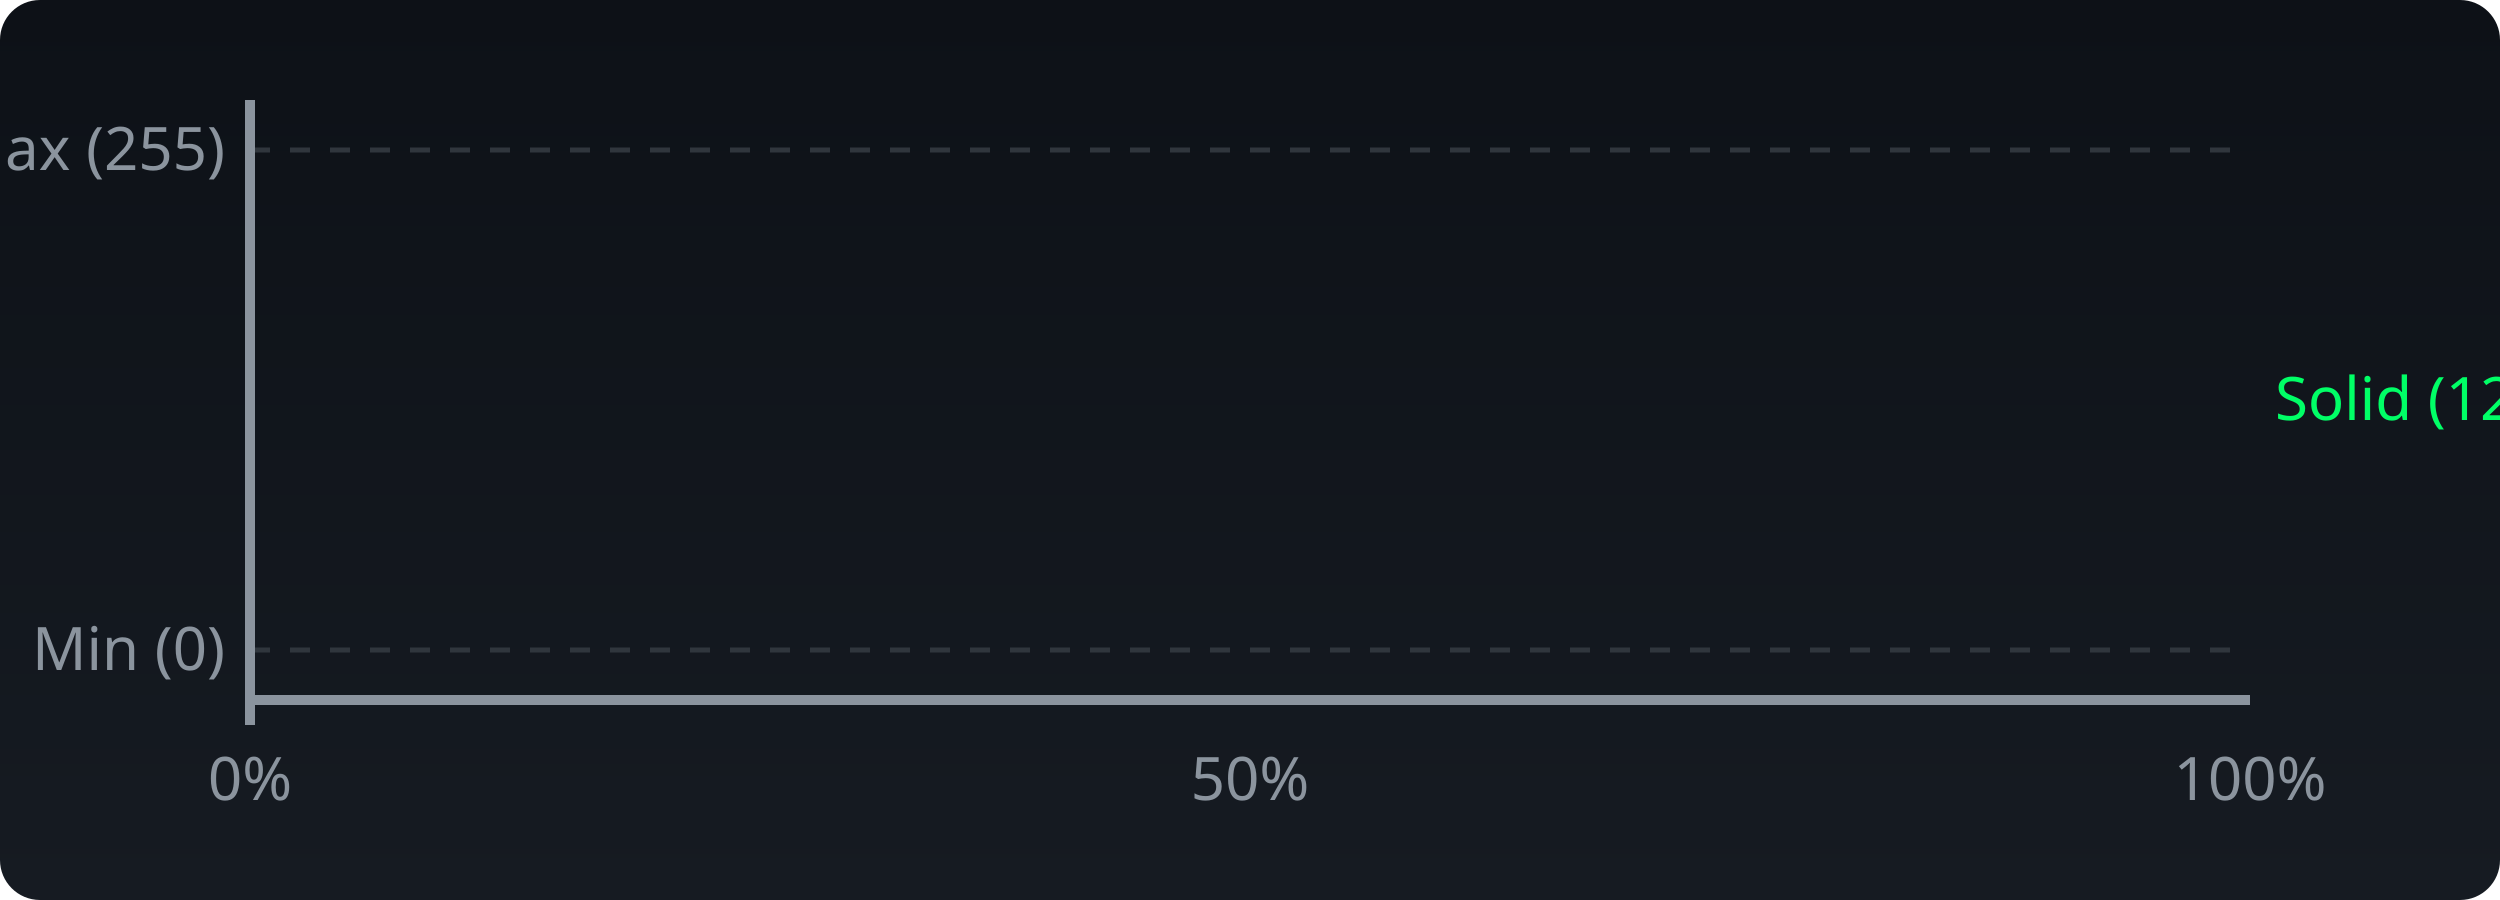
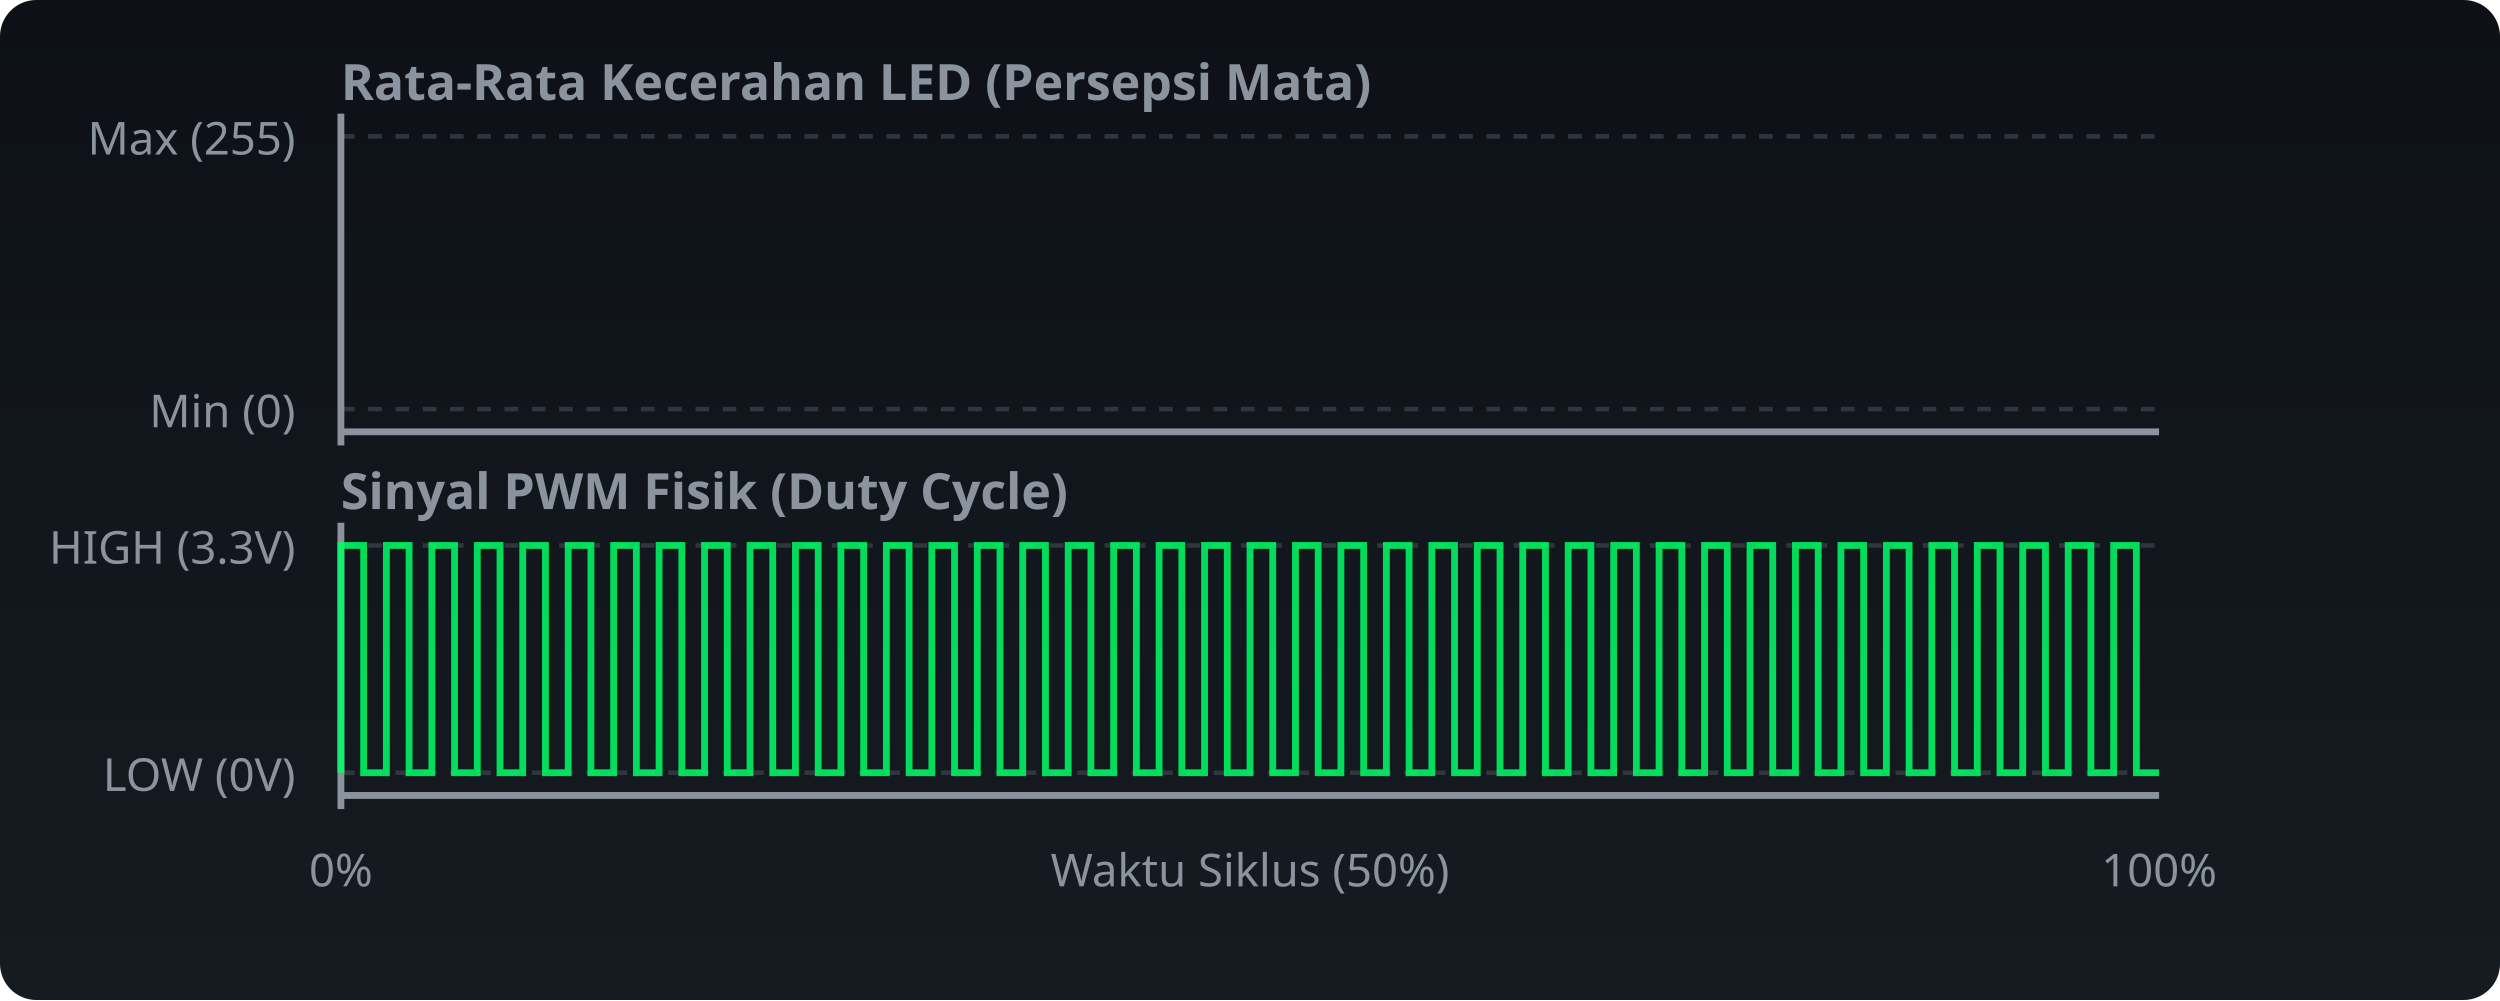
- <svg xmlns="http://www.w3.org/2000/svg" viewBox="0 0 500 180" width="100%" height="180">
+ <svg xmlns="http://www.w3.org/2000/svg" viewBox="0 0 550 220" width="100%" height="220">
  <defs>
    <linearGradient id="bgGrad" x1="0" y1="0" x2="0" y2="1">
      <stop offset="0%" stop-color="#0d1117" />
      <stop offset="100%" stop-color="#161b22" />
    </linearGradient>
    <filter id="glow" x="-20%" y="-20%" width="140%" height="140%">
-       <feGaussianBlur stdDeviation="4" result="blur" />
+       <feGaussianBlur stdDeviation="3" result="blur" />
      <feMerge>
        <feMergeNode in="blur" />
        <feMergeNode in="SourceGraphic" />
      </feMerge>
    </filter>
  </defs>
  <rect width="100%" height="100%" fill="url(#bgGrad)" rx="8" />
-   <line x1="50" y1="30" x2="450" y2="30" stroke="#30363d" stroke-dasharray="4" />
-   <line x1="50" y1="130" x2="450" y2="130" stroke="#30363d" stroke-dasharray="4" />
-   <line x1="50" y1="140" x2="450" y2="140" stroke="#8b949e" stroke-width="2" />
-   <line x1="50" y1="20" x2="50" y2="145" stroke="#8b949e" stroke-width="2" />
-   <text x="45" y="34" fill="#8b949e" font-family="sans-serif" font-size="12" text-anchor="end">Max (255)</text>
-   <text x="45" y="134" fill="#8b949e" font-family="sans-serif" font-size="12" text-anchor="end">Min (0)</text>
-   <text x="50" y="160" fill="#8b949e" font-family="sans-serif" font-size="12" text-anchor="middle">0%</text>
-   <text x="250" y="160" fill="#8b949e" font-family="sans-serif" font-size="12" text-anchor="middle">50%</text>
-   <text x="450" y="160" fill="#8b949e" font-family="sans-serif" font-size="12" text-anchor="middle">100%</text>
-   <path d="M 50,80 L 450,80" fill="none" stroke="#00ff66" stroke-width="4" stroke-linecap="round" filter="url(#glow)" />
-   <text x="455" y="84" fill="#00ff66" font-family="sans-serif" font-size="12" text-anchor="start">Solid (128)</text>
+   <text x="75" y="22" fill="#8b949e" font-family="sans-serif" font-weight="bold" font-size="11">Rata-Rata Kecerahan LED (Persepsi Mata)</text>
+   <line x1="75" y1="30" x2="475" y2="30" stroke="#30363d" stroke-dasharray="3" />
+   <line x1="75" y1="90" x2="475" y2="90" stroke="#30363d" stroke-dasharray="3" />
+   <line x1="75" y1="95" x2="475" y2="95" stroke="#8b949e" stroke-width="1.5" />
+   <line x1="75" y1="25" x2="75" y2="98" stroke="#8b949e" stroke-width="1.5" />
+   <text x="65" y="34" fill="#8b949e" font-family="sans-serif" font-size="10" text-anchor="end">Max (255)</text>
+   <text x="65" y="94" fill="#8b949e" font-family="sans-serif" font-size="10" text-anchor="end">Min (0)</text>
+   <line x1="75" y1="60" x2="475" y2="60" fill="none" stroke="#00ff66" stroke-width="3" filter="url(#glow)" />
+   <text x="75" y="112" fill="#8b949e" font-family="sans-serif" font-weight="bold" font-size="11">Sinyal PWM Fisik (Duty Cycle)</text>
+   <line x1="75" y1="120" x2="475" y2="120" stroke="#30363d" stroke-dasharray="3" />
+   <line x1="75" y1="170" x2="475" y2="170" stroke="#30363d" stroke-dasharray="3" />
+   <line x1="75" y1="175" x2="475" y2="175" stroke="#8b949e" stroke-width="1.5" />
+   <line x1="75" y1="115" x2="75" y2="178" stroke="#8b949e" stroke-width="1.5" />
+   <text x="65" y="124" fill="#8b949e" font-family="sans-serif" font-size="10" text-anchor="end">HIGH (3.3V)</text>
+   <text x="65" y="174" fill="#8b949e" font-family="sans-serif" font-size="10" text-anchor="end">LOW (0V)</text>
+   <path d="M 75,170 L 75.0,120 L 80.0,120 L 80.0,170 L 85.0,170 L 85.0,120 L 90.0,120 L 90.0,170 L 95.0,170 L 95.0,120 L 100.0,120 L 100.0,170 L 105.0,170 L 105.0,120 L 110.0,120 L 110.0,170 L 115.0,170 L 115.0,120 L 120.0,120 L 120.0,170 L 125.0,170 L 125.0,120 L 130.0,120 L 130.0,170 L 135.0,170 L 135.0,120 L 140.0,120 L 140.0,170 L 145.0,170 L 145.0,120 L 150.0,120 L 150.0,170 L 155.0,170 L 155.0,120 L 160.0,120 L 160.0,170 L 165.0,170 L 165.0,120 L 170.0,120 L 170.0,170 L 175.0,170 L 175.0,120 L 180.0,120 L 180.0,170 L 185.0,170 L 185.0,120 L 190.0,120 L 190.0,170 L 195.0,170 L 195.0,120 L 200.0,120 L 200.0,170 L 205.0,170 L 205.0,120 L 210.0,120 L 210.0,170 L 215.0,170 L 215.0,120 L 220.0,120 L 220.0,170 L 225.0,170 L 225.0,120 L 230.0,120 L 230.0,170 L 235.0,170 L 235.0,120 L 240.0,120 L 240.0,170 L 245.0,170 L 245.0,120 L 250.0,120 L 250.0,170 L 255.0,170 L 255.0,120 L 260.0,120 L 260.0,170 L 265.0,170 L 265.0,120 L 270.0,120 L 270.0,170 L 275.0,170 L 275.0,120 L 280.0,120 L 280.0,170 L 285.0,170 L 285.0,120 L 290.0,120 L 290.0,170 L 295.0,170 L 295.0,120 L 300.0,120 L 300.0,170 L 305.0,170 L 305.0,120 L 310.0,120 L 310.0,170 L 315.0,170 L 315.0,120 L 320.0,120 L 320.0,170 L 325.0,170 L 325.0,120 L 330.0,120 L 330.0,170 L 335.0,170 L 335.0,120 L 340.0,120 L 340.0,170 L 345.0,170 L 345.0,120 L 350.0,120 L 350.0,170 L 355.0,170 L 355.0,120 L 360.0,120 L 360.0,170 L 365.0,170 L 365.0,120 L 370.0,120 L 370.0,170 L 375.0,170 L 375.0,120 L 380.0,120 L 380.0,170 L 385.0,170 L 385.0,120 L 390.0,120 L 390.0,170 L 395.0,170 L 395.0,120 L 400.0,120 L 400.0,170 L 405.0,170 L 405.0,120 L 410.0,120 L 410.0,170 L 415.0,170 L 415.0,120 L 420.0,120 L 420.0,170 L 425.0,170 L 425.0,120 L 430.0,120 L 430.0,170 L 435.0,170 L 435.0,120 L 440.0,120 L 440.0,170 L 445.0,170 L 445.0,120 L 450.0,120 L 450.0,170 L 455.0,170 L 455.0,120 L 460.0,120 L 460.0,170 L 465.0,170 L 465.0,120 L 470.0,120 L 470.0,170 L 475.0,170" fill="none" stroke="#00ff66" stroke-width="1.5" opacity="0.85" />
+   <text x="75" y="195" fill="#8b949e" font-family="sans-serif" font-size="10" text-anchor="middle">0%</text>
+   <text x="275" y="195" fill="#8b949e" font-family="sans-serif" font-size="10" text-anchor="middle">Waktu Siklus (50%)</text>
+   <text x="475" y="195" fill="#8b949e" font-family="sans-serif" font-size="10" text-anchor="middle">100%</text>
</svg>
